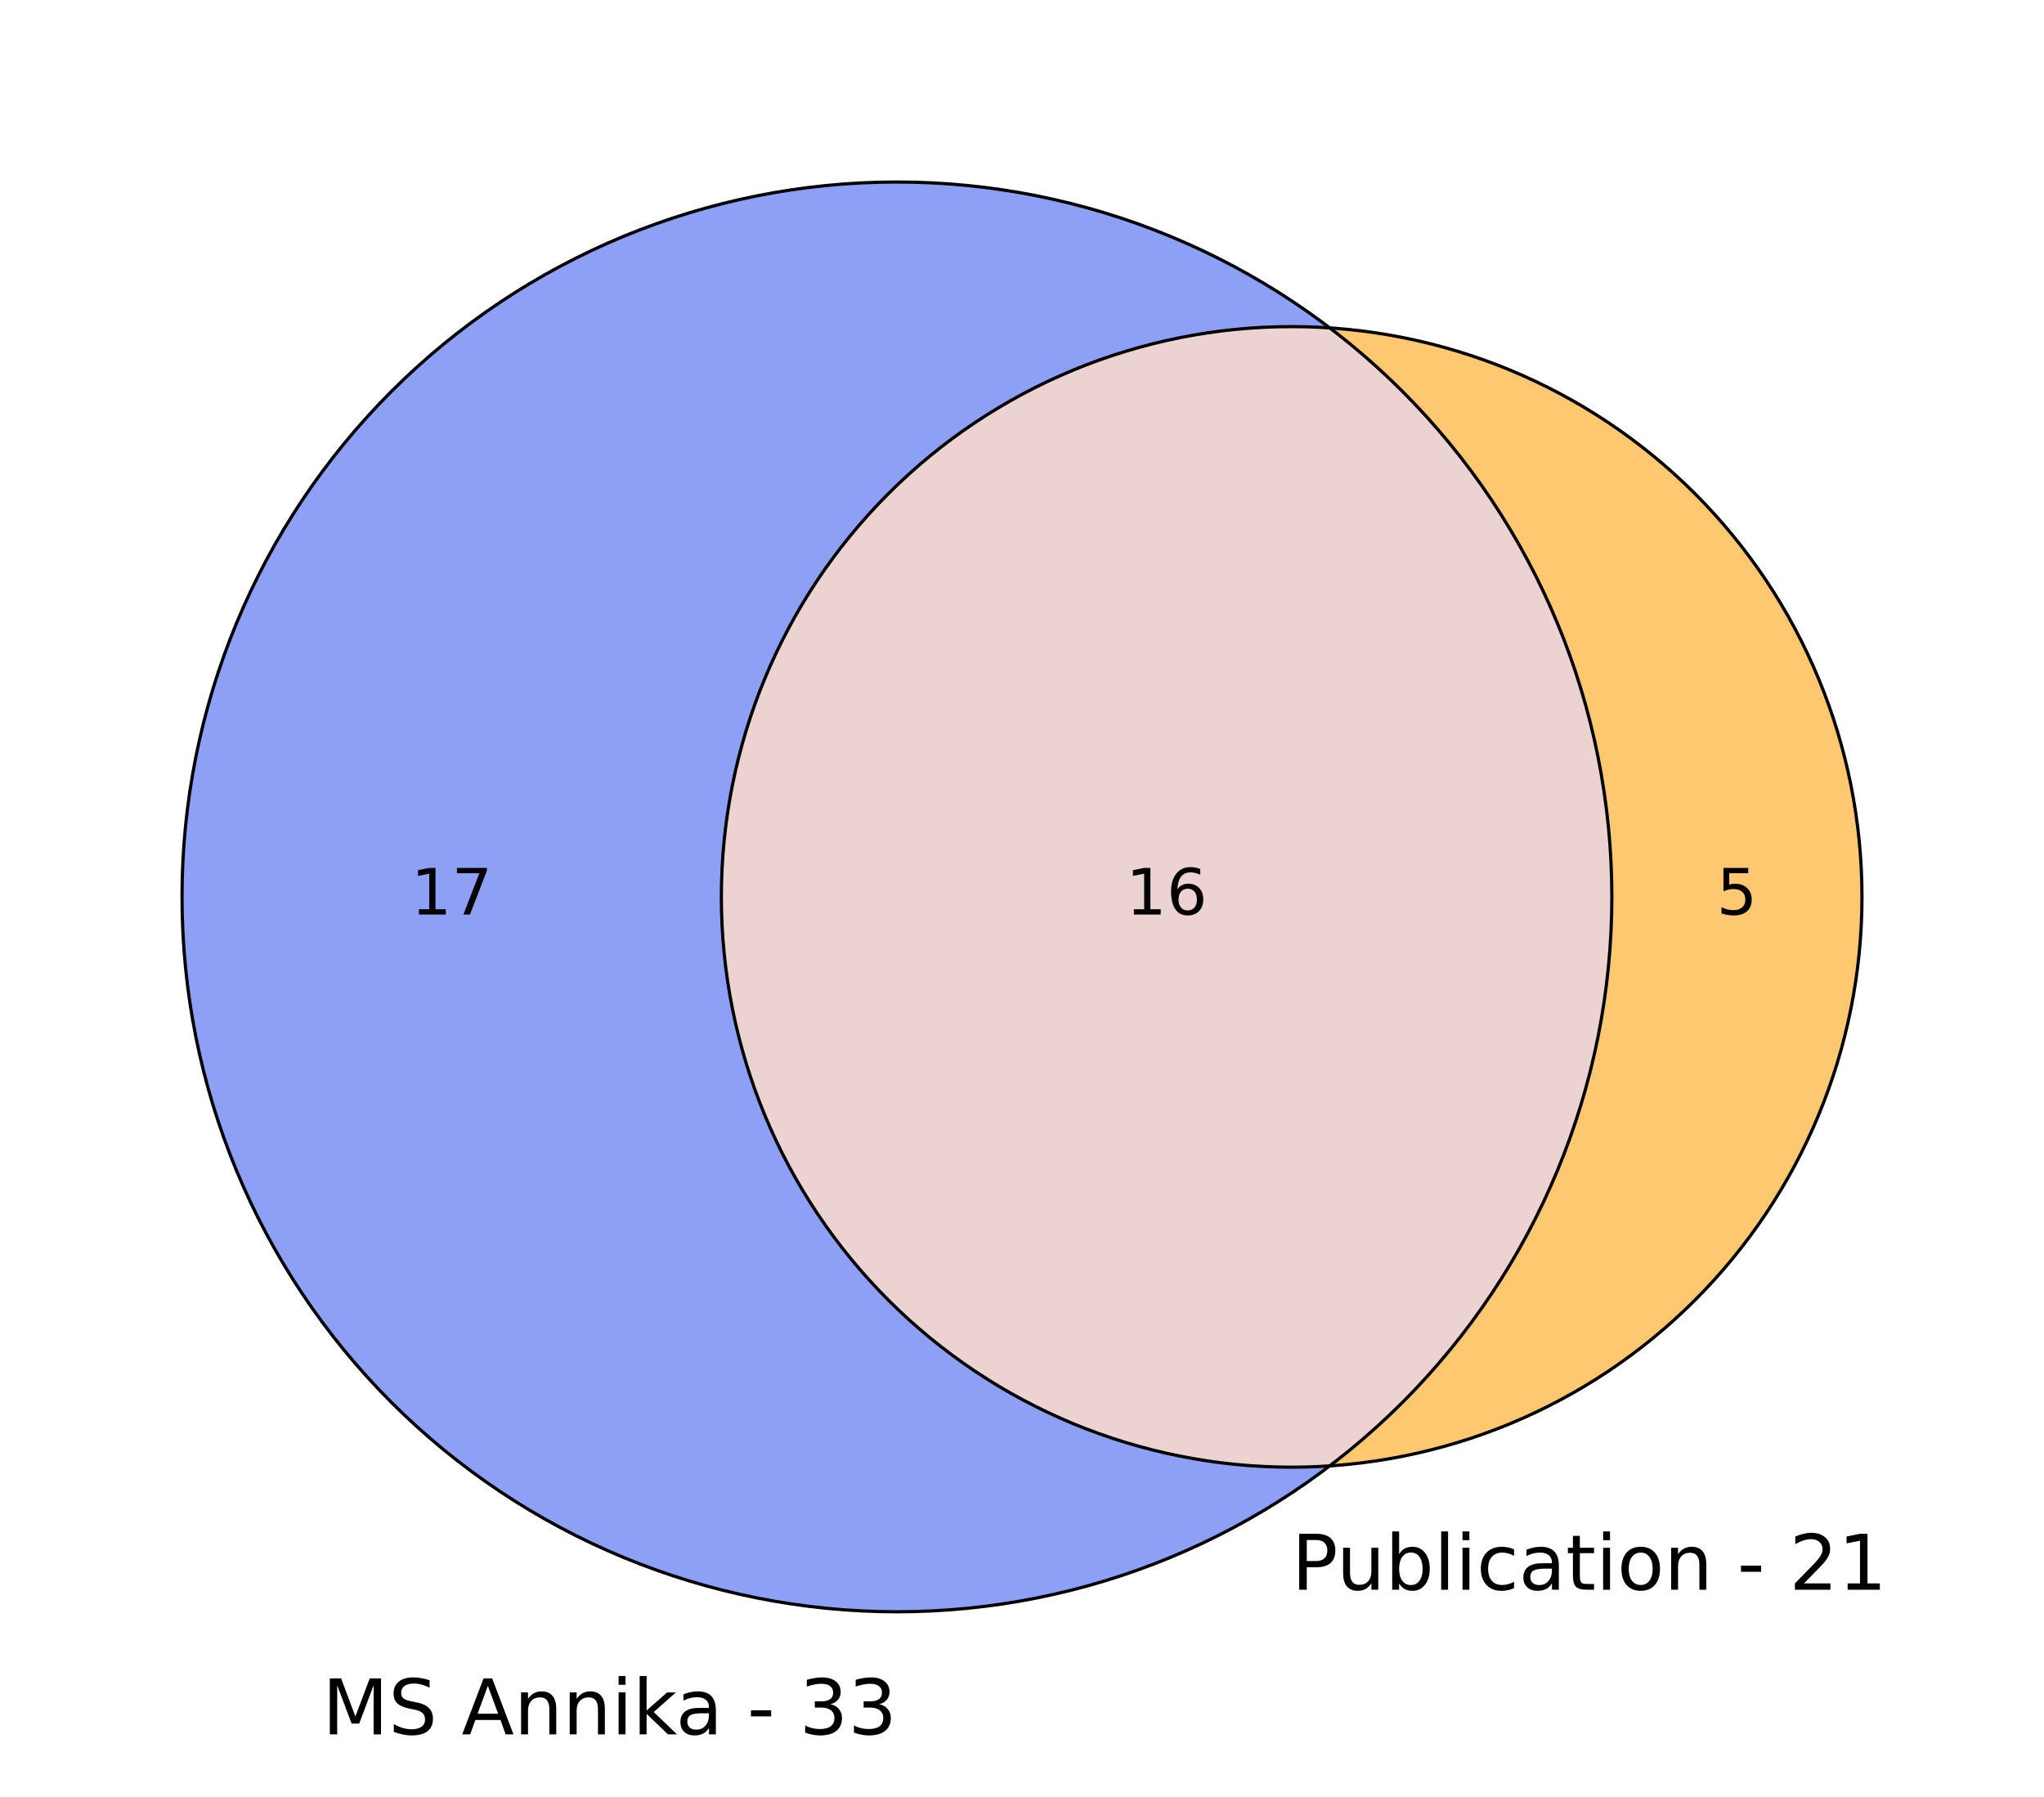
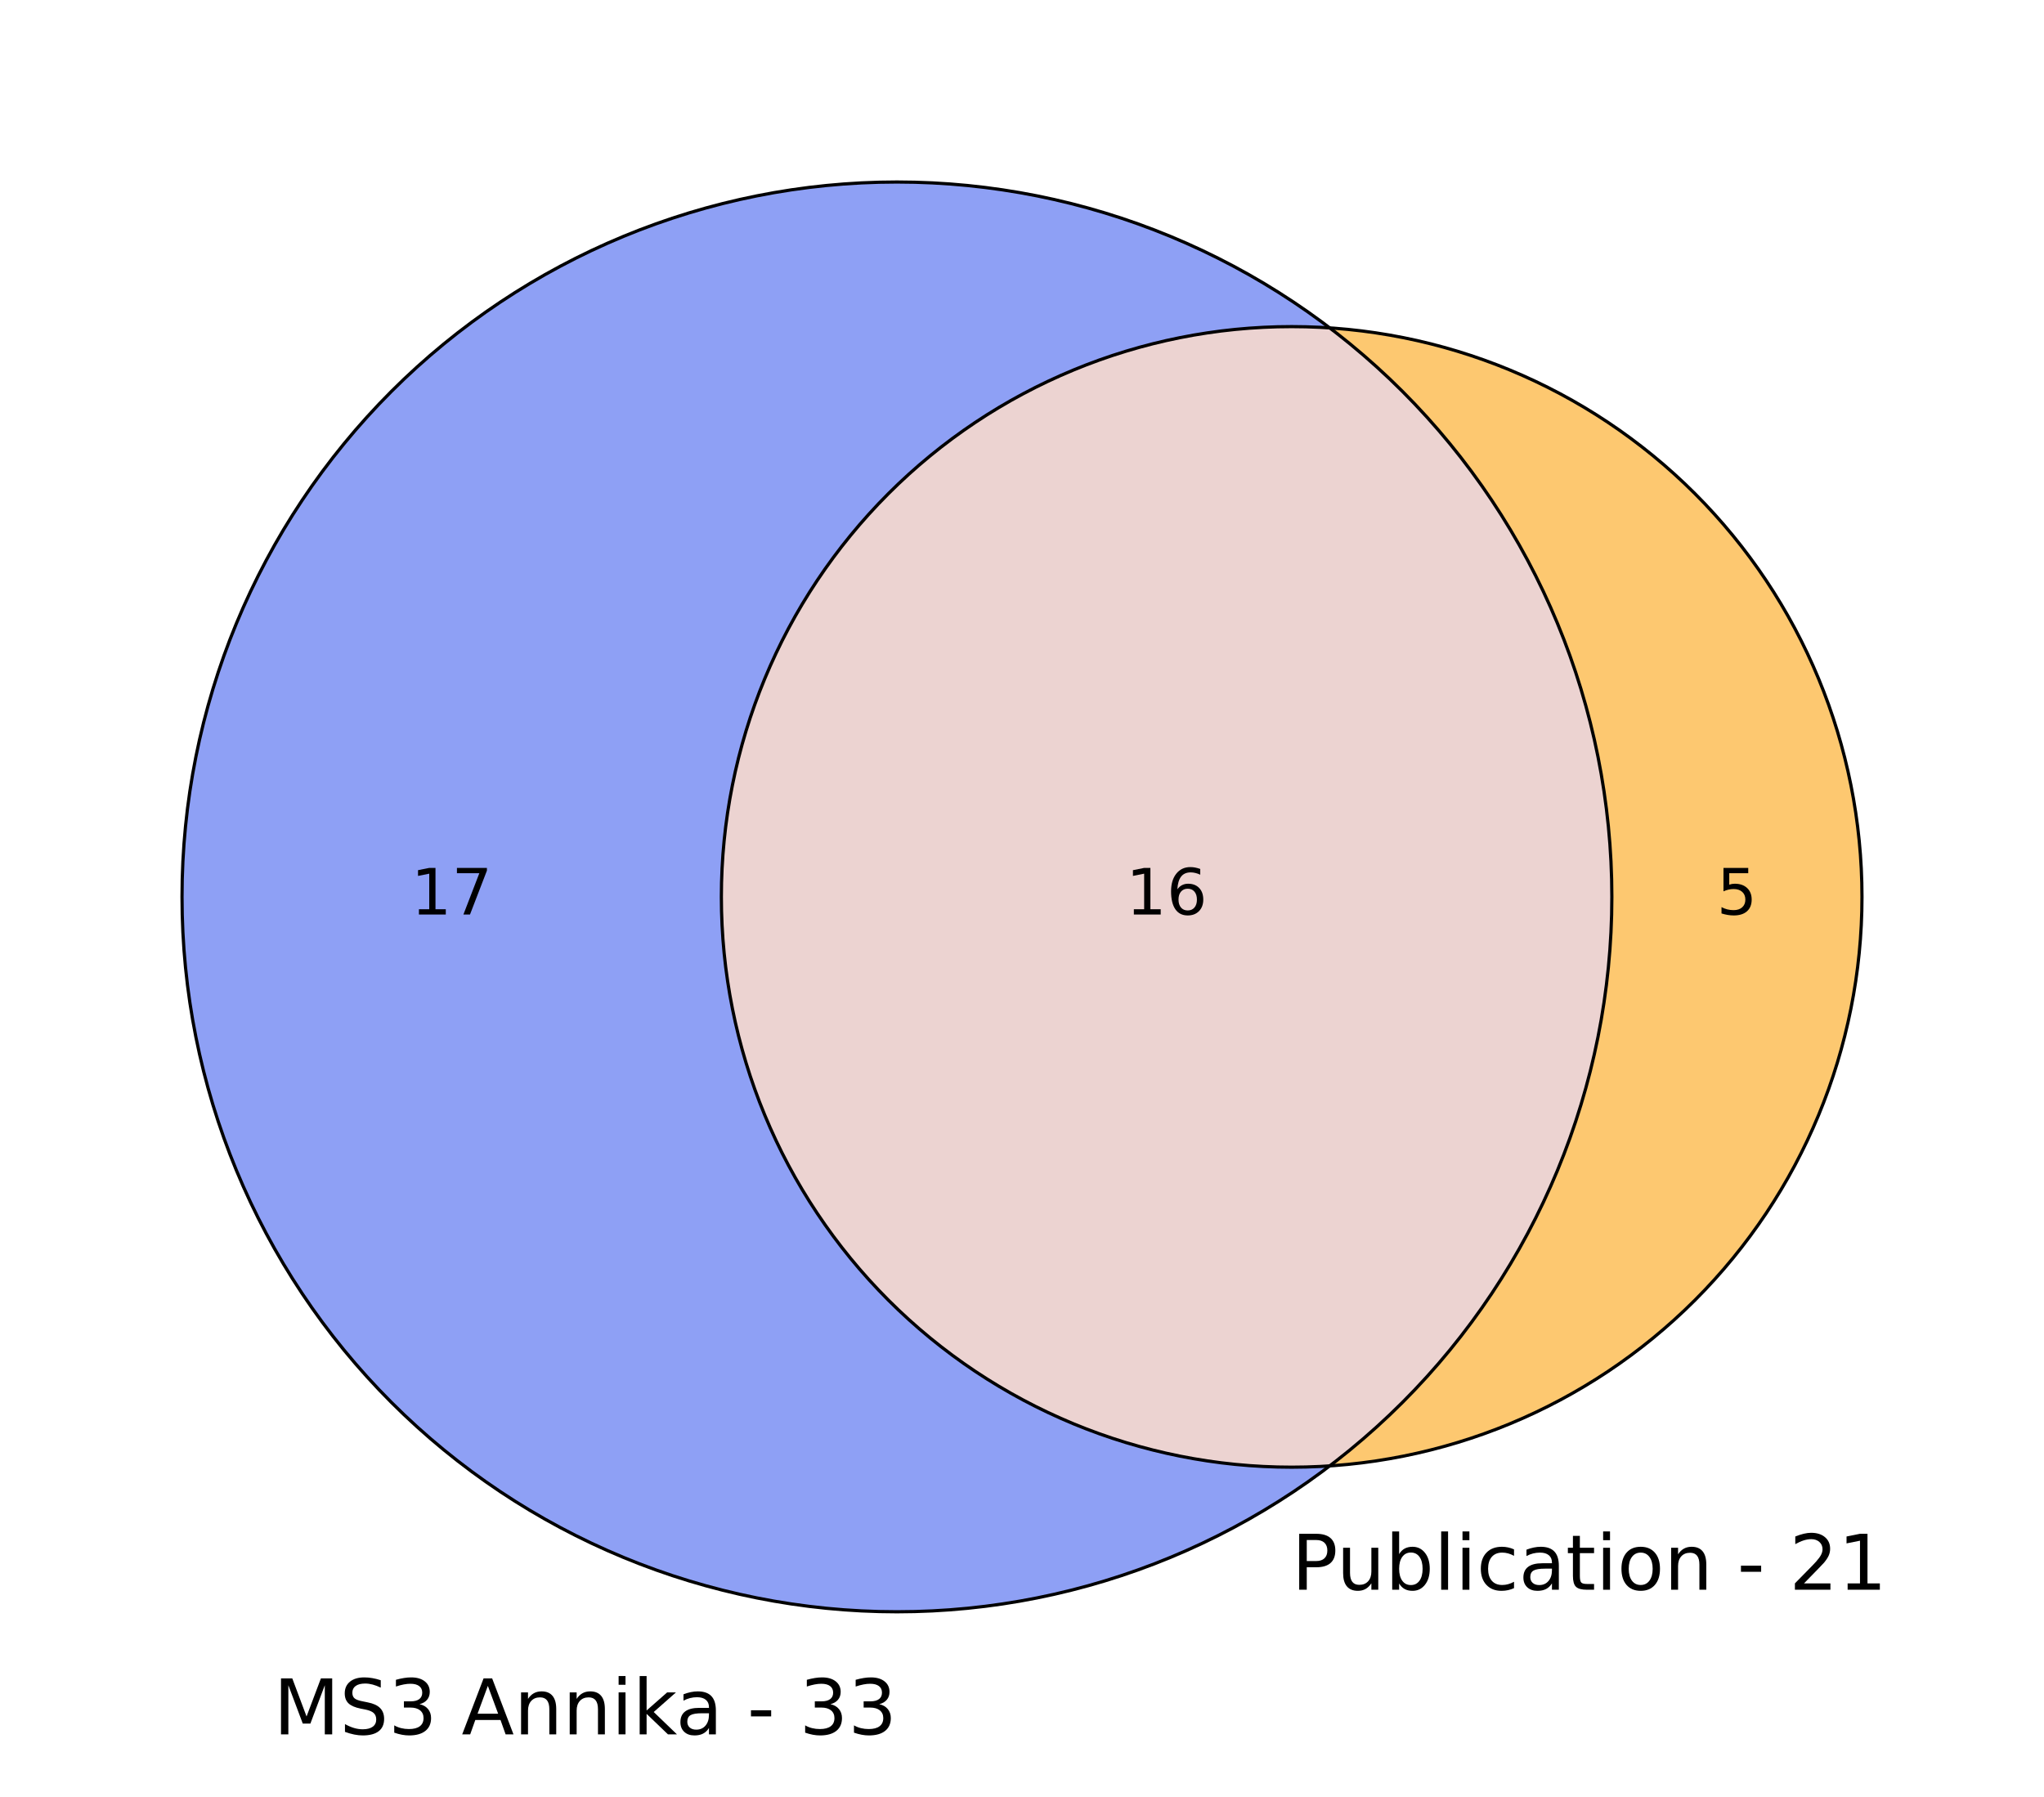
<svg xmlns="http://www.w3.org/2000/svg" xmlns:xlink="http://www.w3.org/1999/xlink" width="319.624pt" height="280.911pt" viewBox="0 0 319.624 280.911" version="1.1">
  <defs>
    <style type="text/css">*{stroke-linejoin: round; stroke-linecap: butt}</style>
  </defs>
  <g id="figure_1">
    <g id="patch_1">
      <path d="M 0 280.911  L 319.624 280.911  L 319.624 0  L 0 0  L 0 280.911  z " style="fill: none" />
    </g>
    <g id="axes_1">
      <g id="patch_2">
-         <path d="M 207.932 229.237  C 195.747 230.052 183.523 228.356 172.021 224.253  C 160.518 220.15 149.98 213.728 141.061 205.386  C 132.142 197.044 125.031 186.958 120.17 175.754  C 115.309 164.551 112.801 152.468 112.801 140.256  C 112.801 128.044 115.309 115.961 120.17 104.758  C 125.031 93.554 132.142 83.468 141.061 75.126  C 149.98 66.784 160.518 60.362 172.021 56.259  C 183.523 52.156 195.747 50.46 207.932 51.275  C 191.358 38.669 171.587 30.941 150.857 28.967  C 130.128 26.992 109.253 30.848 90.597 40.098  C 71.941 49.347 56.235 63.628 45.258 81.323  C 34.281 99.018 28.463 119.433 28.463 140.256  C 28.463 161.079 34.281 181.494 45.258 199.189  C 56.235 216.884 71.941 231.165 90.597 240.414  C 109.253 249.664 130.128 253.52 150.857 251.545  C 171.587 249.571 191.358 241.843 207.932 229.237  " clip-path="url(#pfde38207d0)" style="fill: #4361ee; opacity: 0.6" />
+         <path d="M 207.932 229.237  C 195.747 230.052 183.523 228.356 172.021 224.253  C 160.518 220.15 149.98 213.728 141.061 205.386  C 132.142 197.044 125.031 186.958 120.17 175.754  C 115.309 164.551 112.801 152.468 112.801 140.256  C 112.801 128.044 115.309 115.961 120.17 104.758  C 125.031 93.554 132.142 83.468 141.061 75.126  C 149.98 66.784 160.518 60.362 172.021 56.259  C 183.523 52.156 195.747 50.46 207.932 51.275  C 191.358 38.669 171.587 30.941 150.857 28.967  C 130.128 26.992 109.253 30.848 90.597 40.098  C 71.941 49.347 56.235 63.628 45.258 81.323  C 34.281 99.018 28.463 119.433 28.463 140.256  C 28.463 161.079 34.281 181.494 45.258 199.189  C 56.235 216.884 71.941 231.165 90.597 240.414  C 109.253 249.664 130.128 253.52 150.857 251.545  C 171.587 249.571 191.358 241.843 207.932 229.237  " clip-path="url(#pcd32f677c6)" style="fill: #4361ee; opacity: 0.6" />
      </g>
      <g id="patch_3">
-         <path d="M 207.932 51.275  C 221.644 61.704 232.762 75.163 240.414 90.597  C 248.067 106.032 252.049 123.028 252.049 140.256  C 252.049 157.484 248.067 174.48 240.414 189.915  C 232.762 205.349 221.644 218.808 207.932 229.237  C 230.496 227.728 251.662 217.691 267.11 201.175  C 282.559 184.66 291.161 162.871 291.161 140.256  C 291.161 117.641 282.559 95.852 267.11 79.337  C 251.662 62.821 230.496 52.784 207.932 51.275  " clip-path="url(#pfde38207d0)" style="fill: #fca311; opacity: 0.6" />
+         <path d="M 207.932 51.275  C 221.644 61.704 232.762 75.163 240.414 90.597  C 248.067 106.032 252.049 123.028 252.049 140.256  C 252.049 157.484 248.067 174.48 240.414 189.915  C 232.762 205.349 221.644 218.808 207.932 229.237  C 230.496 227.728 251.662 217.691 267.11 201.175  C 282.559 184.66 291.161 162.871 291.161 140.256  C 291.161 117.641 282.559 95.852 267.11 79.337  C 251.662 62.821 230.496 52.784 207.932 51.275  " clip-path="url(#pcd32f677c6)" style="fill: #fca311; opacity: 0.6" />
      </g>
      <g id="patch_4">
-         <path d="M 207.932 229.237  C 221.644 218.808 232.762 205.349 240.414 189.915  C 248.067 174.48 252.049 157.484 252.049 140.256  C 252.049 123.028 248.067 106.032 240.414 90.597  C 232.762 75.163 221.644 61.704 207.932 51.275  C 195.747 50.46 183.523 52.156 172.021 56.259  C 160.518 60.362 149.98 66.784 141.061 75.126  C 132.142 83.468 125.031 93.554 120.17 104.758  C 115.309 115.961 112.801 128.044 112.801 140.256  C 112.801 152.468 115.309 164.551 120.17 175.754  C 125.031 186.958 132.142 197.044 141.061 205.386  C 149.98 213.728 160.518 220.15 172.021 224.253  C 183.523 228.356 195.747 230.052 207.932 229.237  " clip-path="url(#pfde38207d0)" style="fill: #dfb6b2; opacity: 0.6" />
+         <path d="M 207.932 229.237  C 221.644 218.808 232.762 205.349 240.414 189.915  C 248.067 174.48 252.049 157.484 252.049 140.256  C 252.049 123.028 248.067 106.032 240.414 90.597  C 232.762 75.163 221.644 61.704 207.932 51.275  C 195.747 50.46 183.523 52.156 172.021 56.259  C 160.518 60.362 149.98 66.784 141.061 75.126  C 132.142 83.468 125.031 93.554 120.17 104.758  C 115.309 115.961 112.801 128.044 112.801 140.256  C 112.801 152.468 115.309 164.551 120.17 175.754  C 125.031 186.958 132.142 197.044 141.061 205.386  C 149.98 213.728 160.518 220.15 172.021 224.253  C 183.523 228.356 195.747 230.052 207.932 229.237  " clip-path="url(#pcd32f677c6)" style="fill: #dfb6b2; opacity: 0.6" />
      </g>
      <g id="patch_5">
-         <path d="M 140.256 252.049  C 169.904 252.049 198.341 240.27 219.306 219.306  C 240.27 198.341 252.049 169.904 252.049 140.256  C 252.049 110.608 240.27 82.171 219.306 61.206  C 198.341 40.242 169.904 28.463 140.256 28.463  C 110.608 28.463 82.171 40.242 61.206 61.206  C 40.242 82.171 28.463 110.608 28.463 140.256  C 28.463 169.904 40.242 198.341 61.206 219.306  C 82.171 240.27 110.608 252.049 140.256 252.049  L 140.256 252.049  z " clip-path="url(#pfde38207d0)" style="fill: none; stroke: #000000; stroke-width: 0.5; stroke-linejoin: miter" />
+         <path d="M 140.256 252.049  C 169.904 252.049 198.341 240.27 219.306 219.306  C 240.27 198.341 252.049 169.904 252.049 140.256  C 252.049 110.608 240.27 82.171 219.306 61.206  C 198.341 40.242 169.904 28.463 140.256 28.463  C 110.608 28.463 82.171 40.242 61.206 61.206  C 40.242 82.171 28.463 110.608 28.463 140.256  C 28.463 169.904 40.242 198.341 61.206 219.306  C 82.171 240.27 110.608 252.049 140.256 252.049  L 140.256 252.049  z " clip-path="url(#pcd32f677c6)" style="fill: none; stroke: #000000; stroke-width: 0.5; stroke-linejoin: miter" />
      </g>
      <g id="patch_6">
-         <path d="M 201.981 229.436  C 225.631 229.436 248.317 220.039 265.04 203.316  C 281.764 186.592 291.161 163.907 291.161 140.256  C 291.161 116.605 281.764 93.92 265.04 77.196  C 248.317 60.473 225.631 51.076 201.981 51.076  C 178.33 51.076 155.644 60.473 138.921 77.196  C 122.197 93.92 112.801 116.605 112.801 140.256  C 112.801 163.907 122.197 186.592 138.921 203.316  C 155.644 220.039 178.33 229.436 201.981 229.436  L 201.981 229.436  z " clip-path="url(#pfde38207d0)" style="fill: none; stroke: #000000; stroke-width: 0.5; stroke-linejoin: miter" />
+         <path d="M 201.981 229.436  C 225.631 229.436 248.317 220.039 265.04 203.316  C 281.764 186.592 291.161 163.907 291.161 140.256  C 291.161 116.605 281.764 93.92 265.04 77.196  C 248.317 60.473 225.631 51.076 201.981 51.076  C 178.33 51.076 155.644 60.473 138.921 77.196  C 122.197 93.92 112.801 116.605 112.801 140.256  C 112.801 163.907 122.197 186.592 138.921 203.316  C 155.644 220.039 178.33 229.436 201.981 229.436  L 201.981 229.436  z " clip-path="url(#pcd32f677c6)" style="fill: none; stroke: #000000; stroke-width: 0.5; stroke-linejoin: miter" />
      </g>
      <g id="text_1">
        <g transform="translate(64.26932 143.0154) scale(0.1 -0.1)">
          <defs>
            <path id="DejaVuSans-31" d="M 794 531  L 1825 531  L 1825 4091  L 703 3866  L 703 4441  L 1819 4666  L 2450 4666  L 2450 531  L 3481 531  L 3481 0  L 794 0  L 794 531  z " transform="scale(0.015625)" />
            <path id="DejaVuSans-37" d="M 525 4666  L 3525 4666  L 3525 4397  L 1831 0  L 1172 0  L 2766 4134  L 525 4134  L 525 4666  z " transform="scale(0.015625)" />
          </defs>
          <use xlink:href="#DejaVuSans-31" />
          <use xlink:href="#DejaVuSans-37" x="63.623" />
        </g>
      </g>
      <g id="text_2">
        <g transform="translate(268.4235 143.0154) scale(0.1 -0.1)">
          <defs>
            <path id="DejaVuSans-35" d="M 691 4666  L 3169 4666  L 3169 4134  L 1269 4134  L 1269 2991  Q 1406 3038 1543 3061  Q 1681 3084 1819 3084  Q 2600 3084 3056 2656  Q 3513 2228 3513 1497  Q 3513 744 3044 326  Q 2575 -91 1722 -91  Q 1428 -91 1123 -41  Q 819 9 494 109  L 494 744  Q 775 591 1075 516  Q 1375 441 1709 441  Q 2250 441 2565 725  Q 2881 1009 2881 1497  Q 2881 1984 2565 2268  Q 2250 2553 1709 2553  Q 1456 2553 1204 2497  Q 953 2441 691 2322  L 691 4666  z " transform="scale(0.015625)" />
          </defs>
          <use xlink:href="#DejaVuSans-35" />
        </g>
      </g>
      <g id="text_3">
        <g transform="translate(176.0623 143.0154) scale(0.1 -0.1)">
          <defs>
            <path id="DejaVuSans-36" d="M 2113 2584  Q 1688 2584 1439 2293  Q 1191 2003 1191 1497  Q 1191 994 1439 701  Q 1688 409 2113 409  Q 2538 409 2786 701  Q 3034 994 3034 1497  Q 3034 2003 2786 2293  Q 2538 2584 2113 2584  z M 3366 4563  L 3366 3988  Q 3128 4100 2886 4159  Q 2644 4219 2406 4219  Q 1781 4219 1451 3797  Q 1122 3375 1075 2522  Q 1259 2794 1537 2939  Q 1816 3084 2150 3084  Q 2853 3084 3261 2657  Q 3669 2231 3669 1497  Q 3669 778 3244 343  Q 2819 -91 2113 -91  Q 1303 -91 875 529  Q 447 1150 447 2328  Q 447 3434 972 4092  Q 1497 4750 2381 4750  Q 2619 4750 2861 4703  Q 3103 4656 3366 4563  z " transform="scale(0.015625)" />
          </defs>
          <use xlink:href="#DejaVuSans-31" />
          <use xlink:href="#DejaVuSans-36" x="63.623" />
        </g>
      </g>
      <g id="text_4">
-         <g transform="translate(50.3985 271.2158) scale(0.12 -0.12)">
+         <g transform="translate(42.7635 271.2158) scale(0.12 -0.12)">
          <defs>
            <path id="DejaVuSans-4d" d="M 628 4666  L 1569 4666  L 2759 1491  L 3956 4666  L 4897 4666  L 4897 0  L 4281 0  L 4281 4097  L 3078 897  L 2444 897  L 1241 4097  L 1241 0  L 628 0  L 628 4666  z " transform="scale(0.015625)" />
            <path id="DejaVuSans-53" d="M 3425 4513  L 3425 3897  Q 3066 4069 2747 4153  Q 2428 4238 2131 4238  Q 1616 4238 1336 4038  Q 1056 3838 1056 3469  Q 1056 3159 1242 3001  Q 1428 2844 1947 2747  L 2328 2669  Q 3034 2534 3370 2195  Q 3706 1856 3706 1288  Q 3706 609 3251 259  Q 2797 -91 1919 -91  Q 1588 -91 1214 -16  Q 841 59 441 206  L 441 856  Q 825 641 1194 531  Q 1563 422 1919 422  Q 2459 422 2753 634  Q 3047 847 3047 1241  Q 3047 1584 2836 1778  Q 2625 1972 2144 2069  L 1759 2144  Q 1053 2284 737 2584  Q 422 2884 422 3419  Q 422 4038 858 4394  Q 1294 4750 2059 4750  Q 2388 4750 2728 4690  Q 3069 4631 3425 4513  z " transform="scale(0.015625)" />
+             <path id="DejaVuSans-33" d="M 2597 2516  Q 3050 2419 3304 2112  Q 3559 1806 3559 1356  Q 3559 666 3084 287  Q 2609 -91 1734 -91  Q 1441 -91 1130 -33  Q 819 25 488 141  L 488 750  Q 750 597 1062 519  Q 1375 441 1716 441  Q 2309 441 2620 675  Q 2931 909 2931 1356  Q 2931 1769 2642 2001  Q 2353 2234 1838 2234  L 1294 2234  L 1294 2753  L 1863 2753  Q 2328 2753 2575 2939  Q 2822 3125 2822 3475  Q 2822 3834 2567 4026  Q 2313 4219 1838 4219  Q 1578 4219 1281 4162  Q 984 4106 628 3988  L 628 4550  Q 988 4650 1302 4700  Q 1616 4750 1894 4750  Q 2613 4750 3031 4423  Q 3450 4097 3450 3541  Q 3450 3153 3228 2886  Q 3006 2619 2597 2516  z " transform="scale(0.015625)" />
            <path id="DejaVuSans-20" transform="scale(0.015625)" />
            <path id="DejaVuSans-41" d="M 2188 4044  L 1331 1722  L 3047 1722  L 2188 4044  z M 1831 4666  L 2547 4666  L 4325 0  L 3669 0  L 3244 1197  L 1141 1197  L 716 0  L 50 0  L 1831 4666  z " transform="scale(0.015625)" />
            <path id="DejaVuSans-6e" d="M 3513 2113  L 3513 0  L 2938 0  L 2938 2094  Q 2938 2591 2744 2837  Q 2550 3084 2163 3084  Q 1697 3084 1428 2787  Q 1159 2491 1159 1978  L 1159 0  L 581 0  L 581 3500  L 1159 3500  L 1159 2956  Q 1366 3272 1645 3428  Q 1925 3584 2291 3584  Q 2894 3584 3203 3211  Q 3513 2838 3513 2113  z " transform="scale(0.015625)" />
            <path id="DejaVuSans-69" d="M 603 3500  L 1178 3500  L 1178 0  L 603 0  L 603 3500  z M 603 4863  L 1178 4863  L 1178 4134  L 603 4134  L 603 4863  z " transform="scale(0.015625)" />
            <path id="DejaVuSans-6b" d="M 581 4863  L 1159 4863  L 1159 1991  L 2875 3500  L 3609 3500  L 1753 1863  L 3688 0  L 2938 0  L 1159 1709  L 1159 0  L 581 0  L 581 4863  z " transform="scale(0.015625)" />
            <path id="DejaVuSans-61" d="M 2194 1759  Q 1497 1759 1228 1600  Q 959 1441 959 1056  Q 959 750 1161 570  Q 1363 391 1709 391  Q 2188 391 2477 730  Q 2766 1069 2766 1631  L 2766 1759  L 2194 1759  z M 3341 1997  L 3341 0  L 2766 0  L 2766 531  Q 2569 213 2275 61  Q 1981 -91 1556 -91  Q 1019 -91 701 211  Q 384 513 384 1019  Q 384 1609 779 1909  Q 1175 2209 1959 2209  L 2766 2209  L 2766 2266  Q 2766 2663 2505 2880  Q 2244 3097 1772 3097  Q 1472 3097 1187 3025  Q 903 2953 641 2809  L 641 3341  Q 956 3463 1253 3523  Q 1550 3584 1831 3584  Q 2591 3584 2966 3190  Q 3341 2797 3341 1997  z " transform="scale(0.015625)" />
            <path id="DejaVuSans-2d" d="M 313 2009  L 1997 2009  L 1997 1497  L 313 1497  L 313 2009  z " transform="scale(0.015625)" />
-             <path id="DejaVuSans-33" d="M 2597 2516  Q 3050 2419 3304 2112  Q 3559 1806 3559 1356  Q 3559 666 3084 287  Q 2609 -91 1734 -91  Q 1441 -91 1130 -33  Q 819 25 488 141  L 488 750  Q 750 597 1062 519  Q 1375 441 1716 441  Q 2309 441 2620 675  Q 2931 909 2931 1356  Q 2931 1769 2642 2001  Q 2353 2234 1838 2234  L 1294 2234  L 1294 2753  L 1863 2753  Q 2328 2753 2575 2939  Q 2822 3125 2822 3475  Q 2822 3834 2567 4026  Q 2313 4219 1838 4219  Q 1578 4219 1281 4162  Q 984 4106 628 3988  L 628 4550  Q 988 4650 1302 4700  Q 1616 4750 1894 4750  Q 2613 4750 3031 4423  Q 3450 4097 3450 3541  Q 3450 3153 3228 2886  Q 3006 2619 2597 2516  z " transform="scale(0.015625)" />
          </defs>
          <use xlink:href="#DejaVuSans-4d" />
          <use xlink:href="#DejaVuSans-53" x="86.279" />
-           <use xlink:href="#DejaVuSans-20" x="149.756" />
-           <use xlink:href="#DejaVuSans-41" x="181.543" />
-           <use xlink:href="#DejaVuSans-6e" x="249.951" />
-           <use xlink:href="#DejaVuSans-6e" x="313.33" />
-           <use xlink:href="#DejaVuSans-69" x="376.709" />
-           <use xlink:href="#DejaVuSans-6b" x="404.492" />
-           <use xlink:href="#DejaVuSans-61" x="460.652" />
-           <use xlink:href="#DejaVuSans-20" x="521.932" />
-           <use xlink:href="#DejaVuSans-2d" x="553.719" />
-           <use xlink:href="#DejaVuSans-20" x="589.803" />
-           <use xlink:href="#DejaVuSans-33" x="621.59" />
+           <use xlink:href="#DejaVuSans-33" x="149.756" />
+           <use xlink:href="#DejaVuSans-20" x="213.379" />
+           <use xlink:href="#DejaVuSans-41" x="245.166" />
+           <use xlink:href="#DejaVuSans-6e" x="313.574" />
+           <use xlink:href="#DejaVuSans-6e" x="376.953" />
+           <use xlink:href="#DejaVuSans-69" x="440.332" />
+           <use xlink:href="#DejaVuSans-6b" x="468.115" />
+           <use xlink:href="#DejaVuSans-61" x="524.275" />
+           <use xlink:href="#DejaVuSans-20" x="585.555" />
+           <use xlink:href="#DejaVuSans-2d" x="617.342" />
+           <use xlink:href="#DejaVuSans-20" x="653.426" />
          <use xlink:href="#DejaVuSans-33" x="685.213" />
+           <use xlink:href="#DejaVuSans-33" x="748.836" />
        </g>
      </g>
      <g id="text_5">
        <g transform="translate(201.9806 248.6027) scale(0.12 -0.12)">
          <defs>
            <path id="DejaVuSans-50" d="M 1259 4147  L 1259 2394  L 2053 2394  Q 2494 2394 2734 2622  Q 2975 2850 2975 3272  Q 2975 3691 2734 3919  Q 2494 4147 2053 4147  L 1259 4147  z M 628 4666  L 2053 4666  Q 2838 4666 3239 4311  Q 3641 3956 3641 3272  Q 3641 2581 3239 2228  Q 2838 1875 2053 1875  L 1259 1875  L 1259 0  L 628 0  L 628 4666  z " transform="scale(0.015625)" />
            <path id="DejaVuSans-75" d="M 544 1381  L 544 3500  L 1119 3500  L 1119 1403  Q 1119 906 1312 657  Q 1506 409 1894 409  Q 2359 409 2629 706  Q 2900 1003 2900 1516  L 2900 3500  L 3475 3500  L 3475 0  L 2900 0  L 2900 538  Q 2691 219 2414 64  Q 2138 -91 1772 -91  Q 1169 -91 856 284  Q 544 659 544 1381  z M 1991 3584  L 1991 3584  z " transform="scale(0.015625)" />
            <path id="DejaVuSans-62" d="M 3116 1747  Q 3116 2381 2855 2742  Q 2594 3103 2138 3103  Q 1681 3103 1420 2742  Q 1159 2381 1159 1747  Q 1159 1113 1420 752  Q 1681 391 2138 391  Q 2594 391 2855 752  Q 3116 1113 3116 1747  z M 1159 2969  Q 1341 3281 1617 3432  Q 1894 3584 2278 3584  Q 2916 3584 3314 3078  Q 3713 2572 3713 1747  Q 3713 922 3314 415  Q 2916 -91 2278 -91  Q 1894 -91 1617 61  Q 1341 213 1159 525  L 1159 0  L 581 0  L 581 4863  L 1159 4863  L 1159 2969  z " transform="scale(0.015625)" />
            <path id="DejaVuSans-6c" d="M 603 4863  L 1178 4863  L 1178 0  L 603 0  L 603 4863  z " transform="scale(0.015625)" />
            <path id="DejaVuSans-63" d="M 3122 3366  L 3122 2828  Q 2878 2963 2633 3030  Q 2388 3097 2138 3097  Q 1578 3097 1268 2742  Q 959 2388 959 1747  Q 959 1106 1268 751  Q 1578 397 2138 397  Q 2388 397 2633 464  Q 2878 531 3122 666  L 3122 134  Q 2881 22 2623 -34  Q 2366 -91 2075 -91  Q 1284 -91 818 406  Q 353 903 353 1747  Q 353 2603 823 3093  Q 1294 3584 2113 3584  Q 2378 3584 2631 3529  Q 2884 3475 3122 3366  z " transform="scale(0.015625)" />
            <path id="DejaVuSans-74" d="M 1172 4494  L 1172 3500  L 2356 3500  L 2356 3053  L 1172 3053  L 1172 1153  Q 1172 725 1289 603  Q 1406 481 1766 481  L 2356 481  L 2356 0  L 1766 0  Q 1100 0 847 248  Q 594 497 594 1153  L 594 3053  L 172 3053  L 172 3500  L 594 3500  L 594 4494  L 1172 4494  z " transform="scale(0.015625)" />
            <path id="DejaVuSans-6f" d="M 1959 3097  Q 1497 3097 1228 2736  Q 959 2375 959 1747  Q 959 1119 1226 758  Q 1494 397 1959 397  Q 2419 397 2687 759  Q 2956 1122 2956 1747  Q 2956 2369 2687 2733  Q 2419 3097 1959 3097  z M 1959 3584  Q 2709 3584 3137 3096  Q 3566 2609 3566 1747  Q 3566 888 3137 398  Q 2709 -91 1959 -91  Q 1206 -91 779 398  Q 353 888 353 1747  Q 353 2609 779 3096  Q 1206 3584 1959 3584  z " transform="scale(0.015625)" />
            <path id="DejaVuSans-32" d="M 1228 531  L 3431 531  L 3431 0  L 469 0  L 469 531  Q 828 903 1448 1529  Q 2069 2156 2228 2338  Q 2531 2678 2651 2914  Q 2772 3150 2772 3378  Q 2772 3750 2511 3984  Q 2250 4219 1831 4219  Q 1534 4219 1204 4116  Q 875 4013 500 3803  L 500 4441  Q 881 4594 1212 4672  Q 1544 4750 1819 4750  Q 2544 4750 2975 4387  Q 3406 4025 3406 3419  Q 3406 3131 3298 2873  Q 3191 2616 2906 2266  Q 2828 2175 2409 1742  Q 1991 1309 1228 531  z " transform="scale(0.015625)" />
          </defs>
          <use xlink:href="#DejaVuSans-50" />
          <use xlink:href="#DejaVuSans-75" x="58.553" />
          <use xlink:href="#DejaVuSans-62" x="121.932" />
          <use xlink:href="#DejaVuSans-6c" x="185.408" />
          <use xlink:href="#DejaVuSans-69" x="213.191" />
          <use xlink:href="#DejaVuSans-63" x="240.975" />
          <use xlink:href="#DejaVuSans-61" x="295.955" />
          <use xlink:href="#DejaVuSans-74" x="357.234" />
          <use xlink:href="#DejaVuSans-69" x="396.443" />
          <use xlink:href="#DejaVuSans-6f" x="424.227" />
          <use xlink:href="#DejaVuSans-6e" x="485.408" />
          <use xlink:href="#DejaVuSans-20" x="548.787" />
          <use xlink:href="#DejaVuSans-2d" x="580.574" />
          <use xlink:href="#DejaVuSans-20" x="616.658" />
          <use xlink:href="#DejaVuSans-32" x="648.445" />
          <use xlink:href="#DejaVuSans-31" x="712.068" />
        </g>
      </g>
    </g>
  </g>
  <defs>
-     <clipPath id="pfde38207d0">
+     <clipPath id="pcd32f677c6">
      <rect x="7.2" y="7.2" width="305.224" height="266.112" />
    </clipPath>
  </defs>
</svg>
